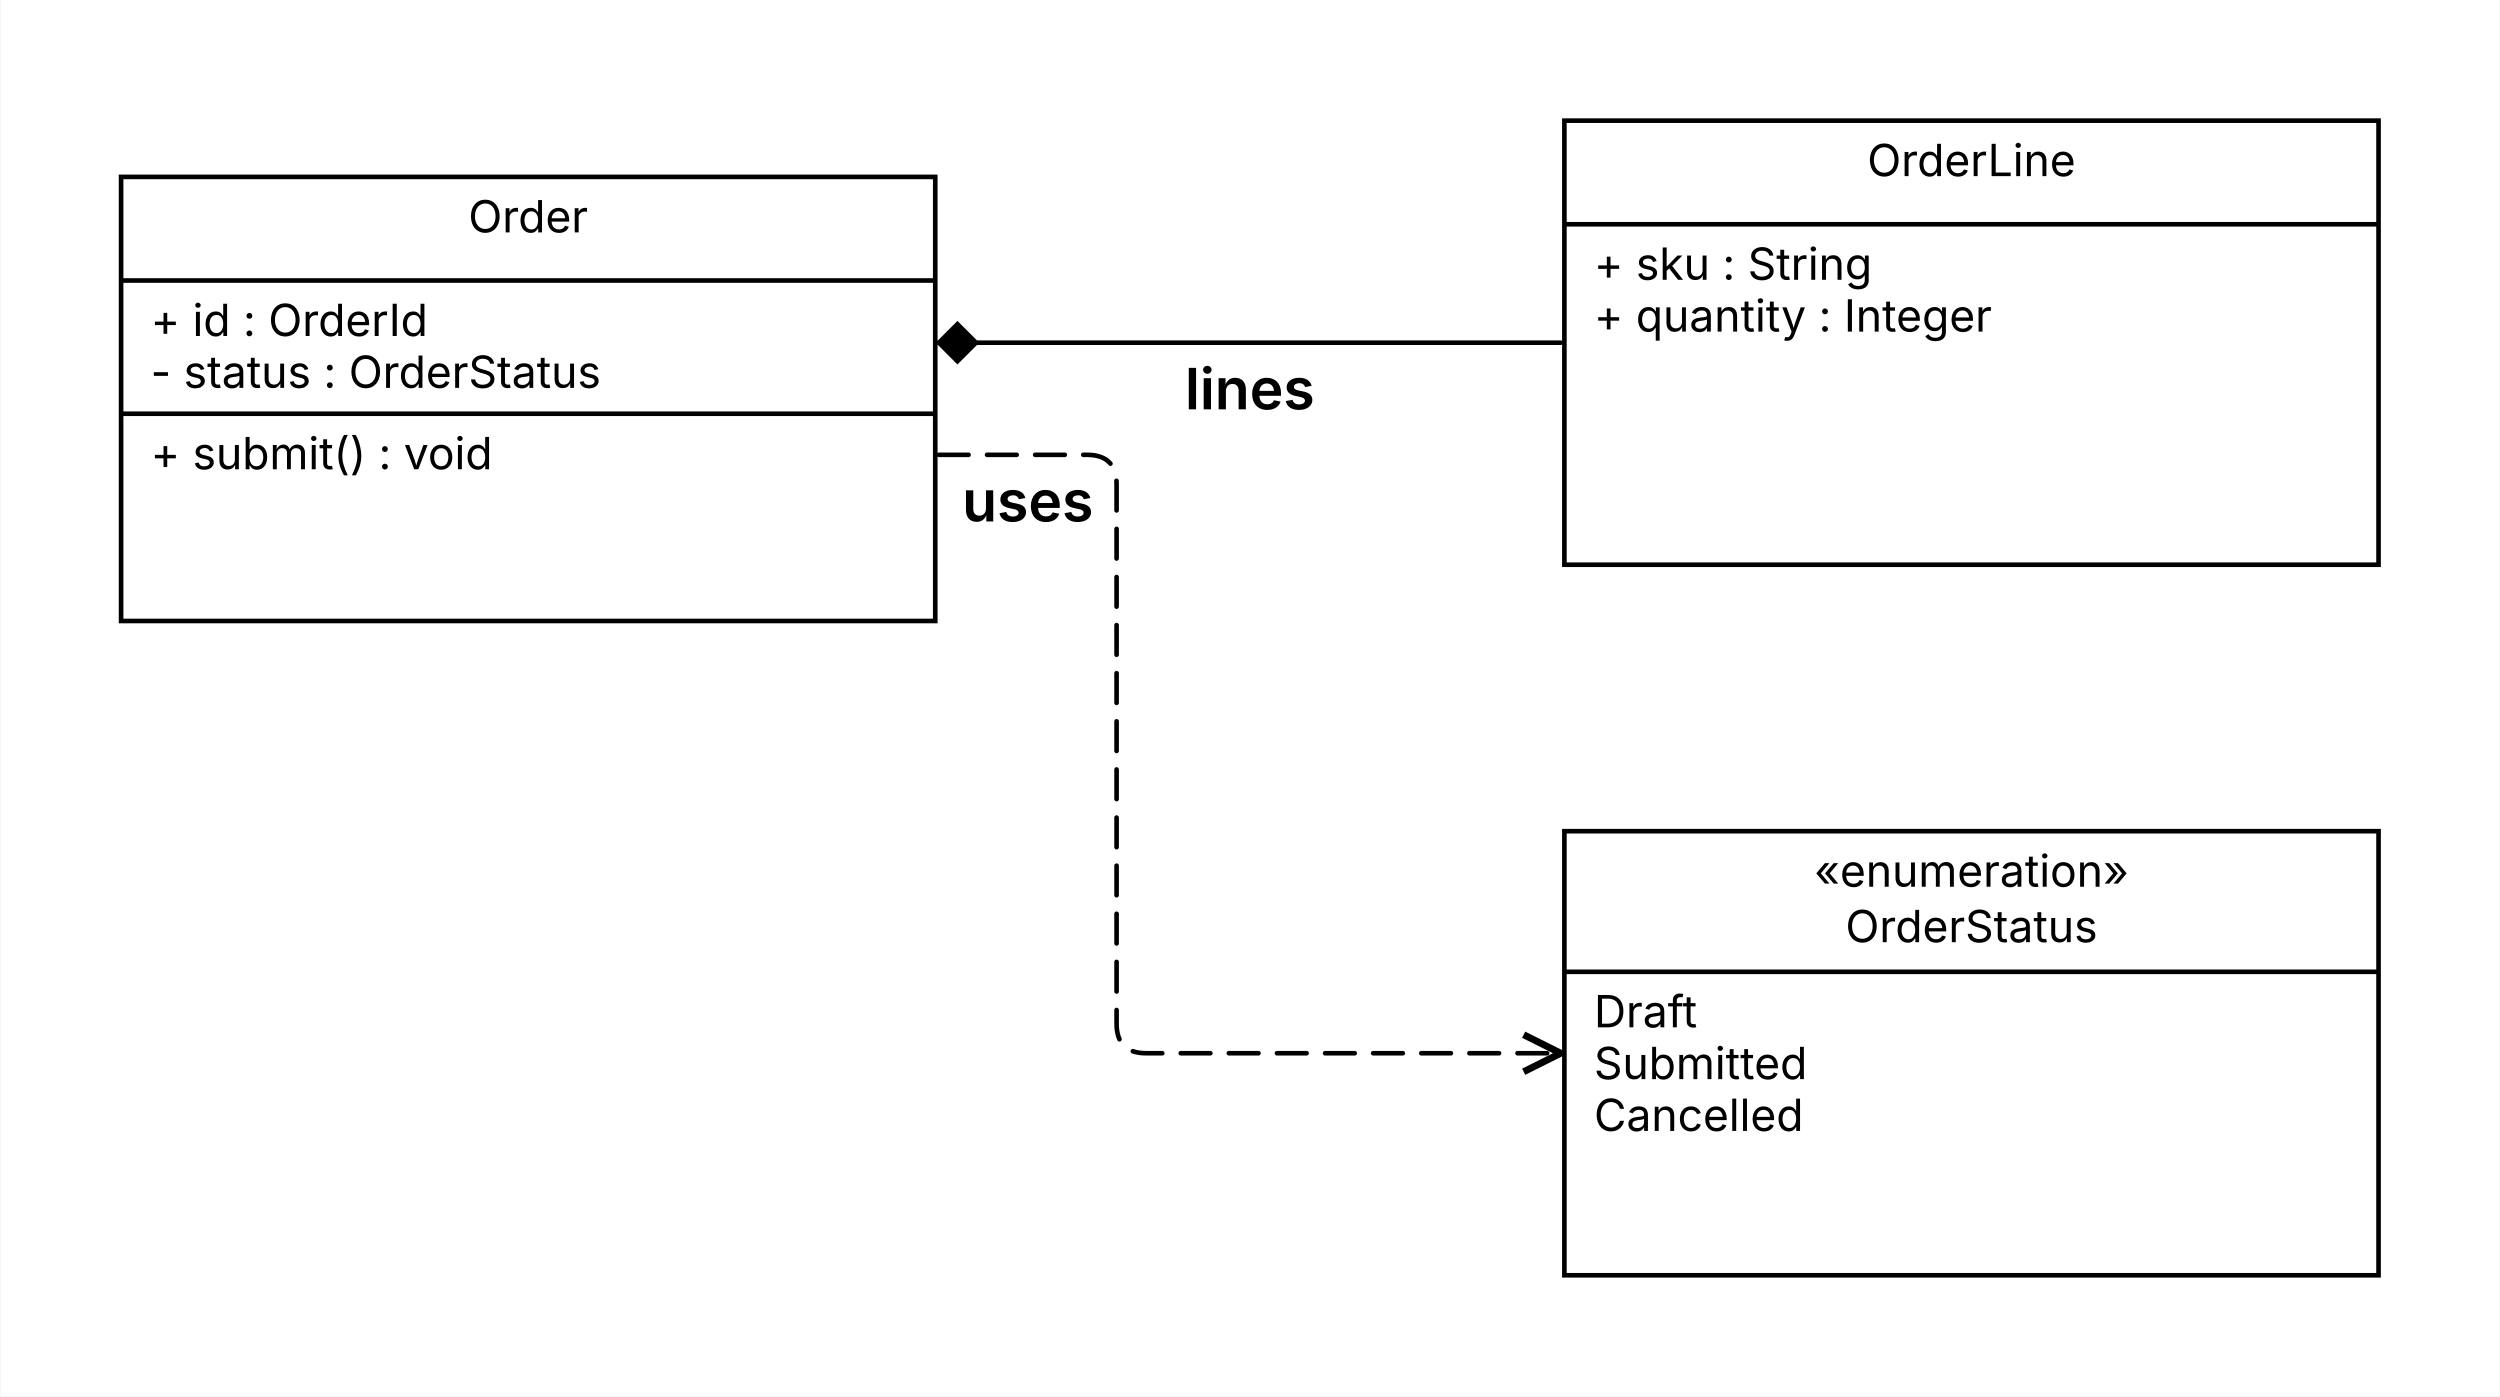
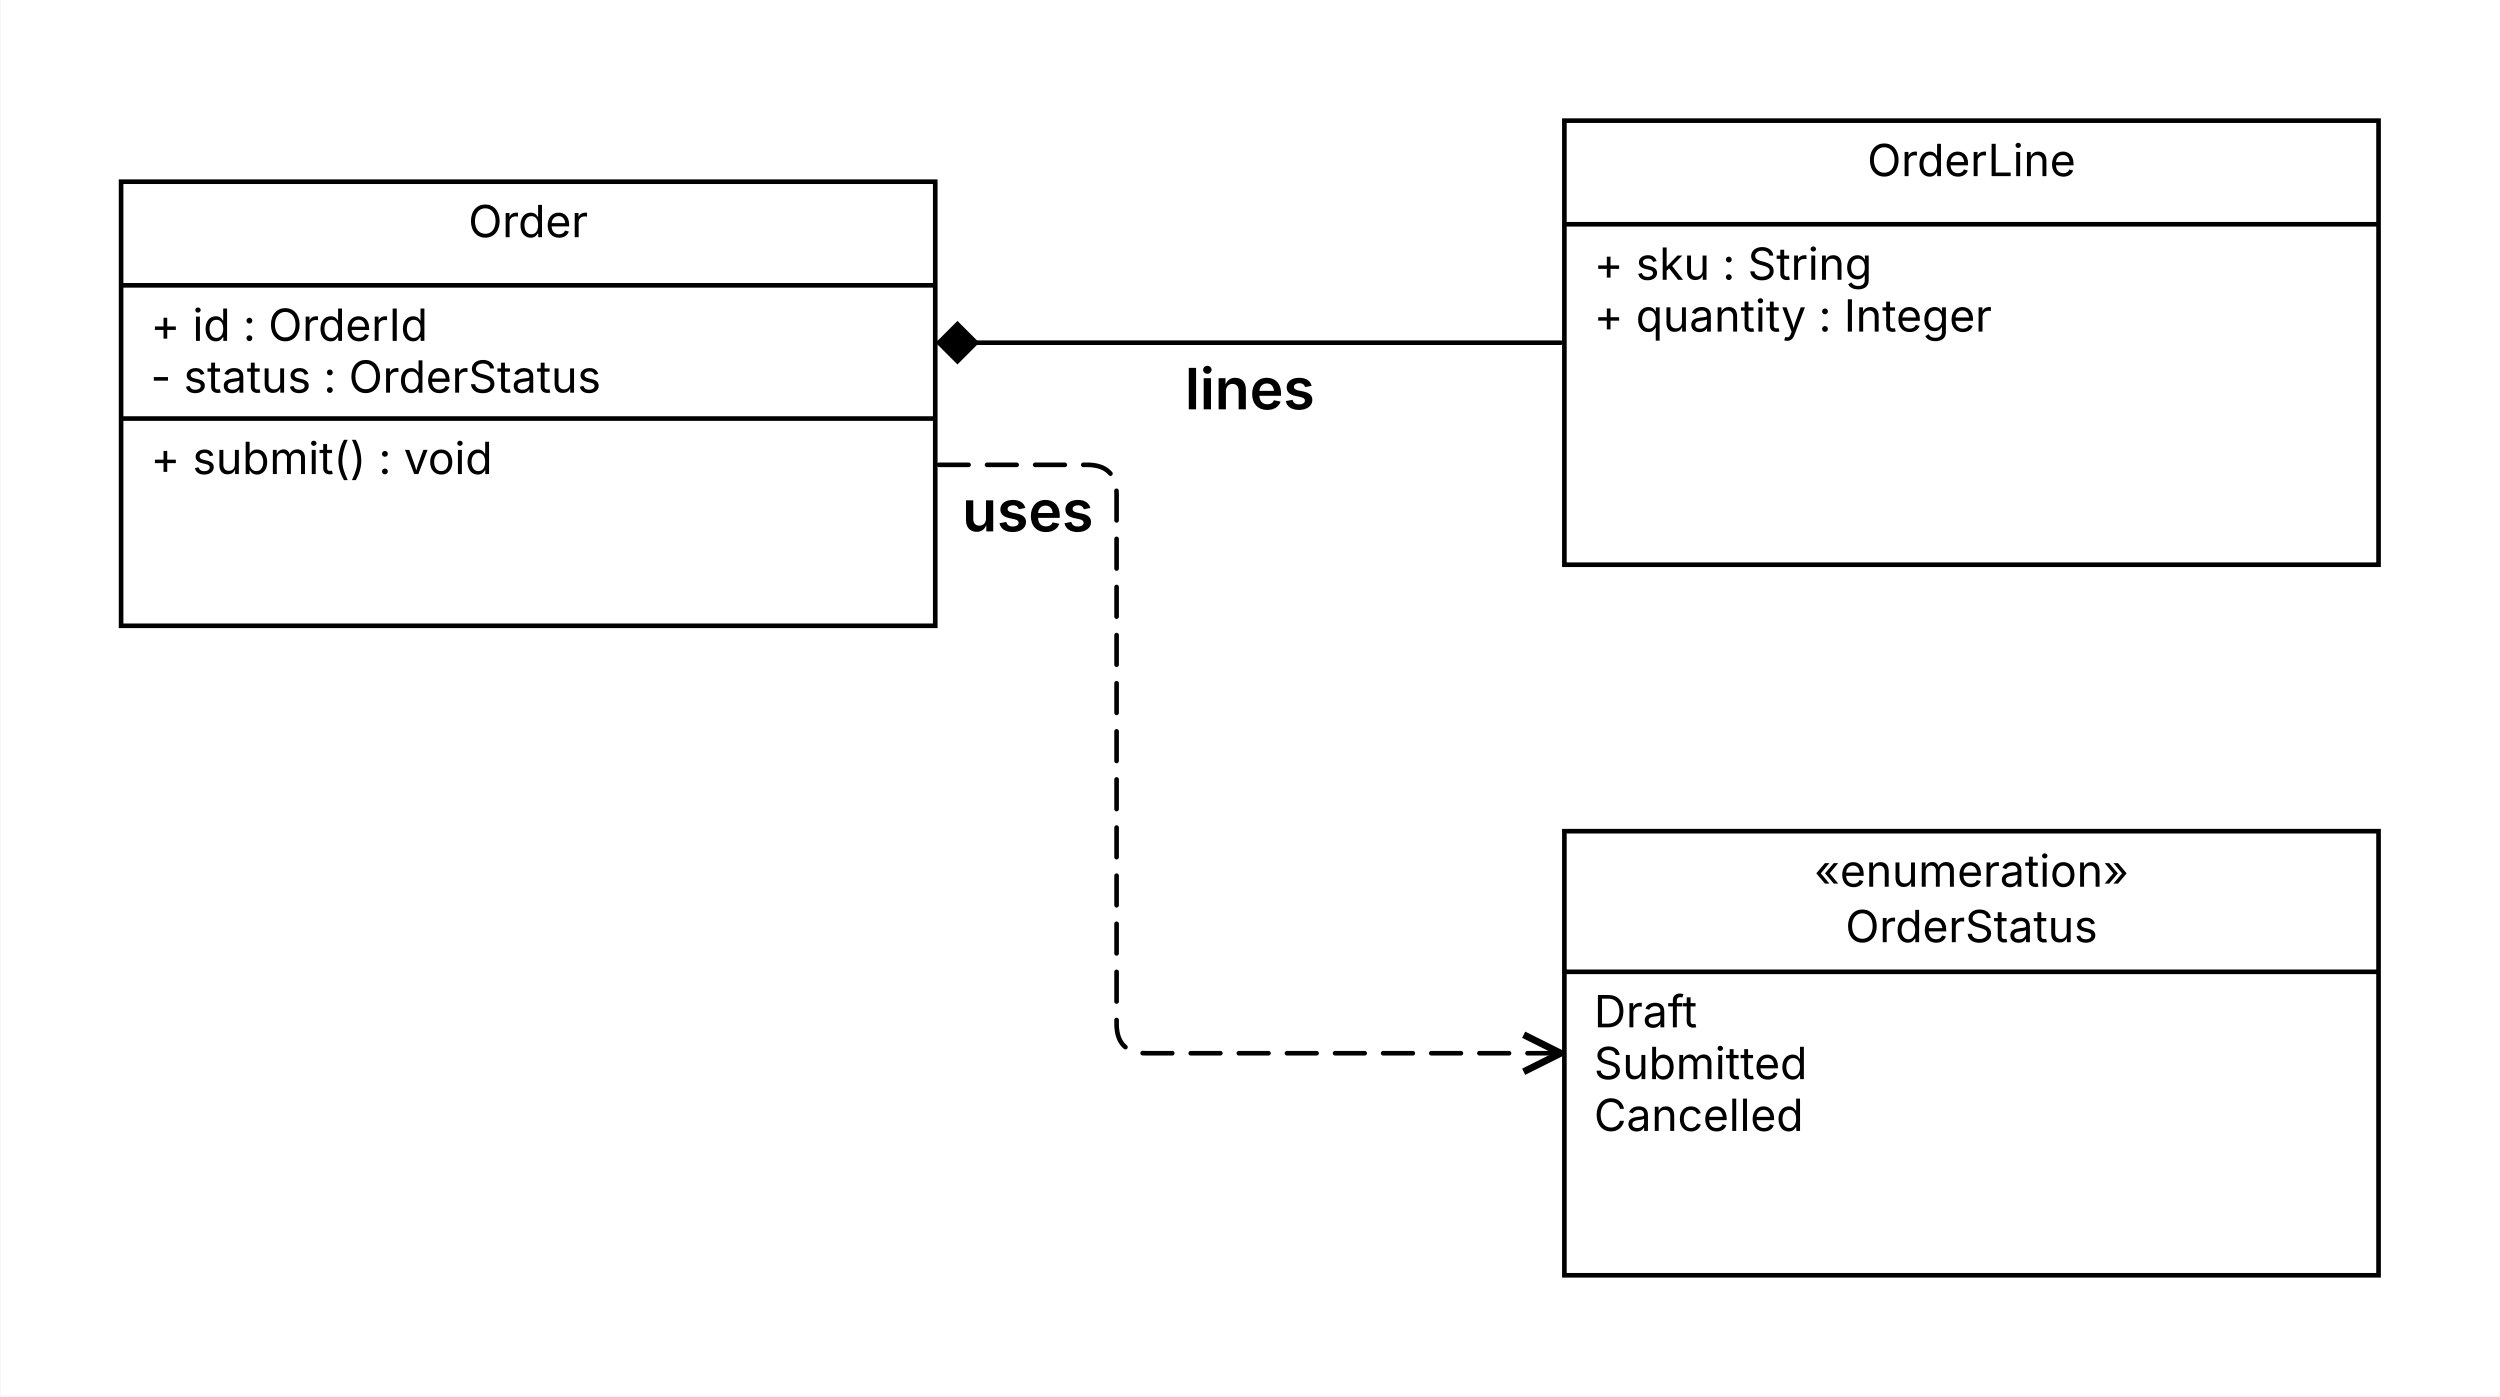
<svg xmlns="http://www.w3.org/2000/svg" role="img" width="675" height="377" viewBox="-20.6 -20.6 675.3 377.3">
  <rect x="-20.6" y="-20.6" width="675.3" height="377.3" fill="#ffffff" />
  <g font-family="Inter, Arial, sans-serif" font-size="14">
    <g data-dediren-edge-id="order-has-lines">
      <marker id="marker-start-order-has-lines" data-dediren-edge-marker-start="filled_diamond" markerWidth="10" markerHeight="10" refX="1" refY="5" orient="auto">
        <path d="M 1 5 L 5 1 L 9 5 L 5 9 Z" fill="#000000" stroke="#000000" stroke-width="1" />
      </marker>
      <path d="M 233.0 72.0 L 401.0 72.0" fill="none" stroke="#000000" stroke-width="1.25" stroke-linecap="round" stroke-linejoin="round" marker-start="url(#marker-start-order-has-lines)" />
      <text x="317.0" y="90.0" text-anchor="middle" fill="none" font-size="15.4" font-weight="600" stroke="#ffffff" stroke-width="2">lines</text>
      <text x="317.0" y="90.0" text-anchor="middle" fill="#000000" font-size="15.4" font-weight="600">lines</text>
    </g>
    <g data-dediren-edge-id="order-status-dependency">
      <marker id="marker-end-order-status-dependency" data-dediren-edge-marker-end="open_arrow" markerWidth="10" markerHeight="10" refX="9" refY="5" orient="auto">
        <path d="M 1 1 L 9 5 L 1 9" fill="none" stroke="#000000" stroke-width="1.5" />
      </marker>
-       <path d="M 233.0 102.3 L 273.0 102.3 Q 281.0 102.3 281.0 110.3 L 281.0 256.0 Q 281.0 264.0 289.0 264.0 L 401.0 264.0" fill="none" stroke="#000000" stroke-width="1.25" stroke-linecap="round" stroke-linejoin="round" stroke-dasharray="8 5" marker-end="url(#marker-end-order-status-dependency)" />
-       <text x="257.0" y="120.3" text-anchor="middle" fill="none" font-size="15.4" font-weight="600" stroke="#ffffff" stroke-width="2">uses</text>
-       <text x="257.0" y="120.3" text-anchor="middle" fill="#000000" font-size="15.4" font-weight="600">uses</text>
+       <path d="M 233.0 105.0 L 273.0 105.0 Q 281.0 105.0 281.0 113.0 L 281.0 256.0 Q 281.0 264.0 289.0 264.0 L 401.0 264.0" fill="none" stroke="#000000" stroke-width="1.25" stroke-linecap="round" stroke-linejoin="round" stroke-dasharray="8 5" marker-end="url(#marker-end-order-status-dependency)" />
+       <text x="257.0" y="123.0" text-anchor="middle" fill="none" font-size="15.4" font-weight="600" stroke="#ffffff" stroke-width="2">uses</text>
+       <text x="257.0" y="123.0" text-anchor="middle" fill="#000000" font-size="15.4" font-weight="600">uses</text>
    </g>
    <g data-dediren-node-id="class-order">
-       <rect data-dediren-node-shape="uml_class" x="12.0" y="27.2" width="220.0" height="120.0" rx="0" fill="#ffffff" stroke="#000000" stroke-width="1.25" />
+       <rect data-dediren-node-shape="uml_class" x="12.0" y="28.5" width="220.0" height="120.0" rx="0" fill="#ffffff" stroke="#000000" stroke-width="1.25" />
      <g data-dediren-node-decorator="uml_class">
-         <line x1="12.0" y1="55.2" x2="232.0" y2="55.2" stroke="#000000" stroke-width="1.25" />
-         <line x1="12.0" y1="91.2" x2="232.0" y2="91.2" stroke="#000000" stroke-width="1.25" />
-         <text x="122.0" y="42.2" text-anchor="middle" fill="#000000" font-size="12">Order</text>
-         <text x="20.0" y="70.2" fill="#000000" font-size="12">+ id : OrderId</text>
-         <text x="20.0" y="84.2" fill="#000000" font-size="12">- status : OrderStatus</text>
-         <text x="20.0" y="106.2" fill="#000000" font-size="12">+ submit() : void</text>
+         <line x1="12.0" y1="56.5" x2="232.0" y2="56.5" stroke="#000000" stroke-width="1.25" />
+         <line x1="12.0" y1="92.5" x2="232.0" y2="92.5" stroke="#000000" stroke-width="1.25" />
+         <text x="122.0" y="43.5" text-anchor="middle" fill="#000000" font-size="12">Order</text>
+         <text x="20.0" y="71.5" fill="#000000" font-size="12">+ id : OrderId</text>
+         <text x="20.0" y="85.5" fill="#000000" font-size="12">- status : OrderStatus</text>
+         <text x="20.0" y="107.5" fill="#000000" font-size="12">+ submit() : void</text>
      </g>
    </g>
    <g data-dediren-node-id="class-order-line">
      <rect data-dediren-node-shape="uml_class" x="402.0" y="12.0" width="220.0" height="120.0" rx="0" fill="#ffffff" stroke="#000000" stroke-width="1.25" />
      <g data-dediren-node-decorator="uml_class">
        <line x1="402.0" y1="40.0" x2="622.0" y2="40.0" stroke="#000000" stroke-width="1.25" />
        <text x="512.0" y="27.0" text-anchor="middle" fill="#000000" font-size="12">OrderLine</text>
        <text x="410.0" y="55.0" fill="#000000" font-size="12">+ sku : String</text>
        <text x="410.0" y="69.0" fill="#000000" font-size="12">+ quantity : Integer</text>
      </g>
    </g>
    <g data-dediren-node-id="enum-order-status">
      <rect data-dediren-node-shape="uml_enumeration" x="402.0" y="204.0" width="220.0" height="120.0" rx="0" fill="#ffffff" stroke="#000000" stroke-width="1.25" />
      <g data-dediren-node-decorator="uml_enumeration">
        <line x1="402.0" y1="242.0" x2="622.0" y2="242.0" stroke="#000000" stroke-width="1.25" />
        <text x="512.0" y="219.0" text-anchor="middle" fill="#000000" font-size="12">«enumeration»</text>
        <text x="512.0" y="234.0" text-anchor="middle" fill="#000000" font-size="12">OrderStatus</text>
        <text x="410.0" y="257.0" fill="#000000" font-size="12">Draft</text>
        <text x="410.0" y="271.0" fill="#000000" font-size="12">Submitted</text>
        <text x="410.0" y="285.0" fill="#000000" font-size="12">Cancelled</text>
      </g>
    </g>
  </g>
</svg>
